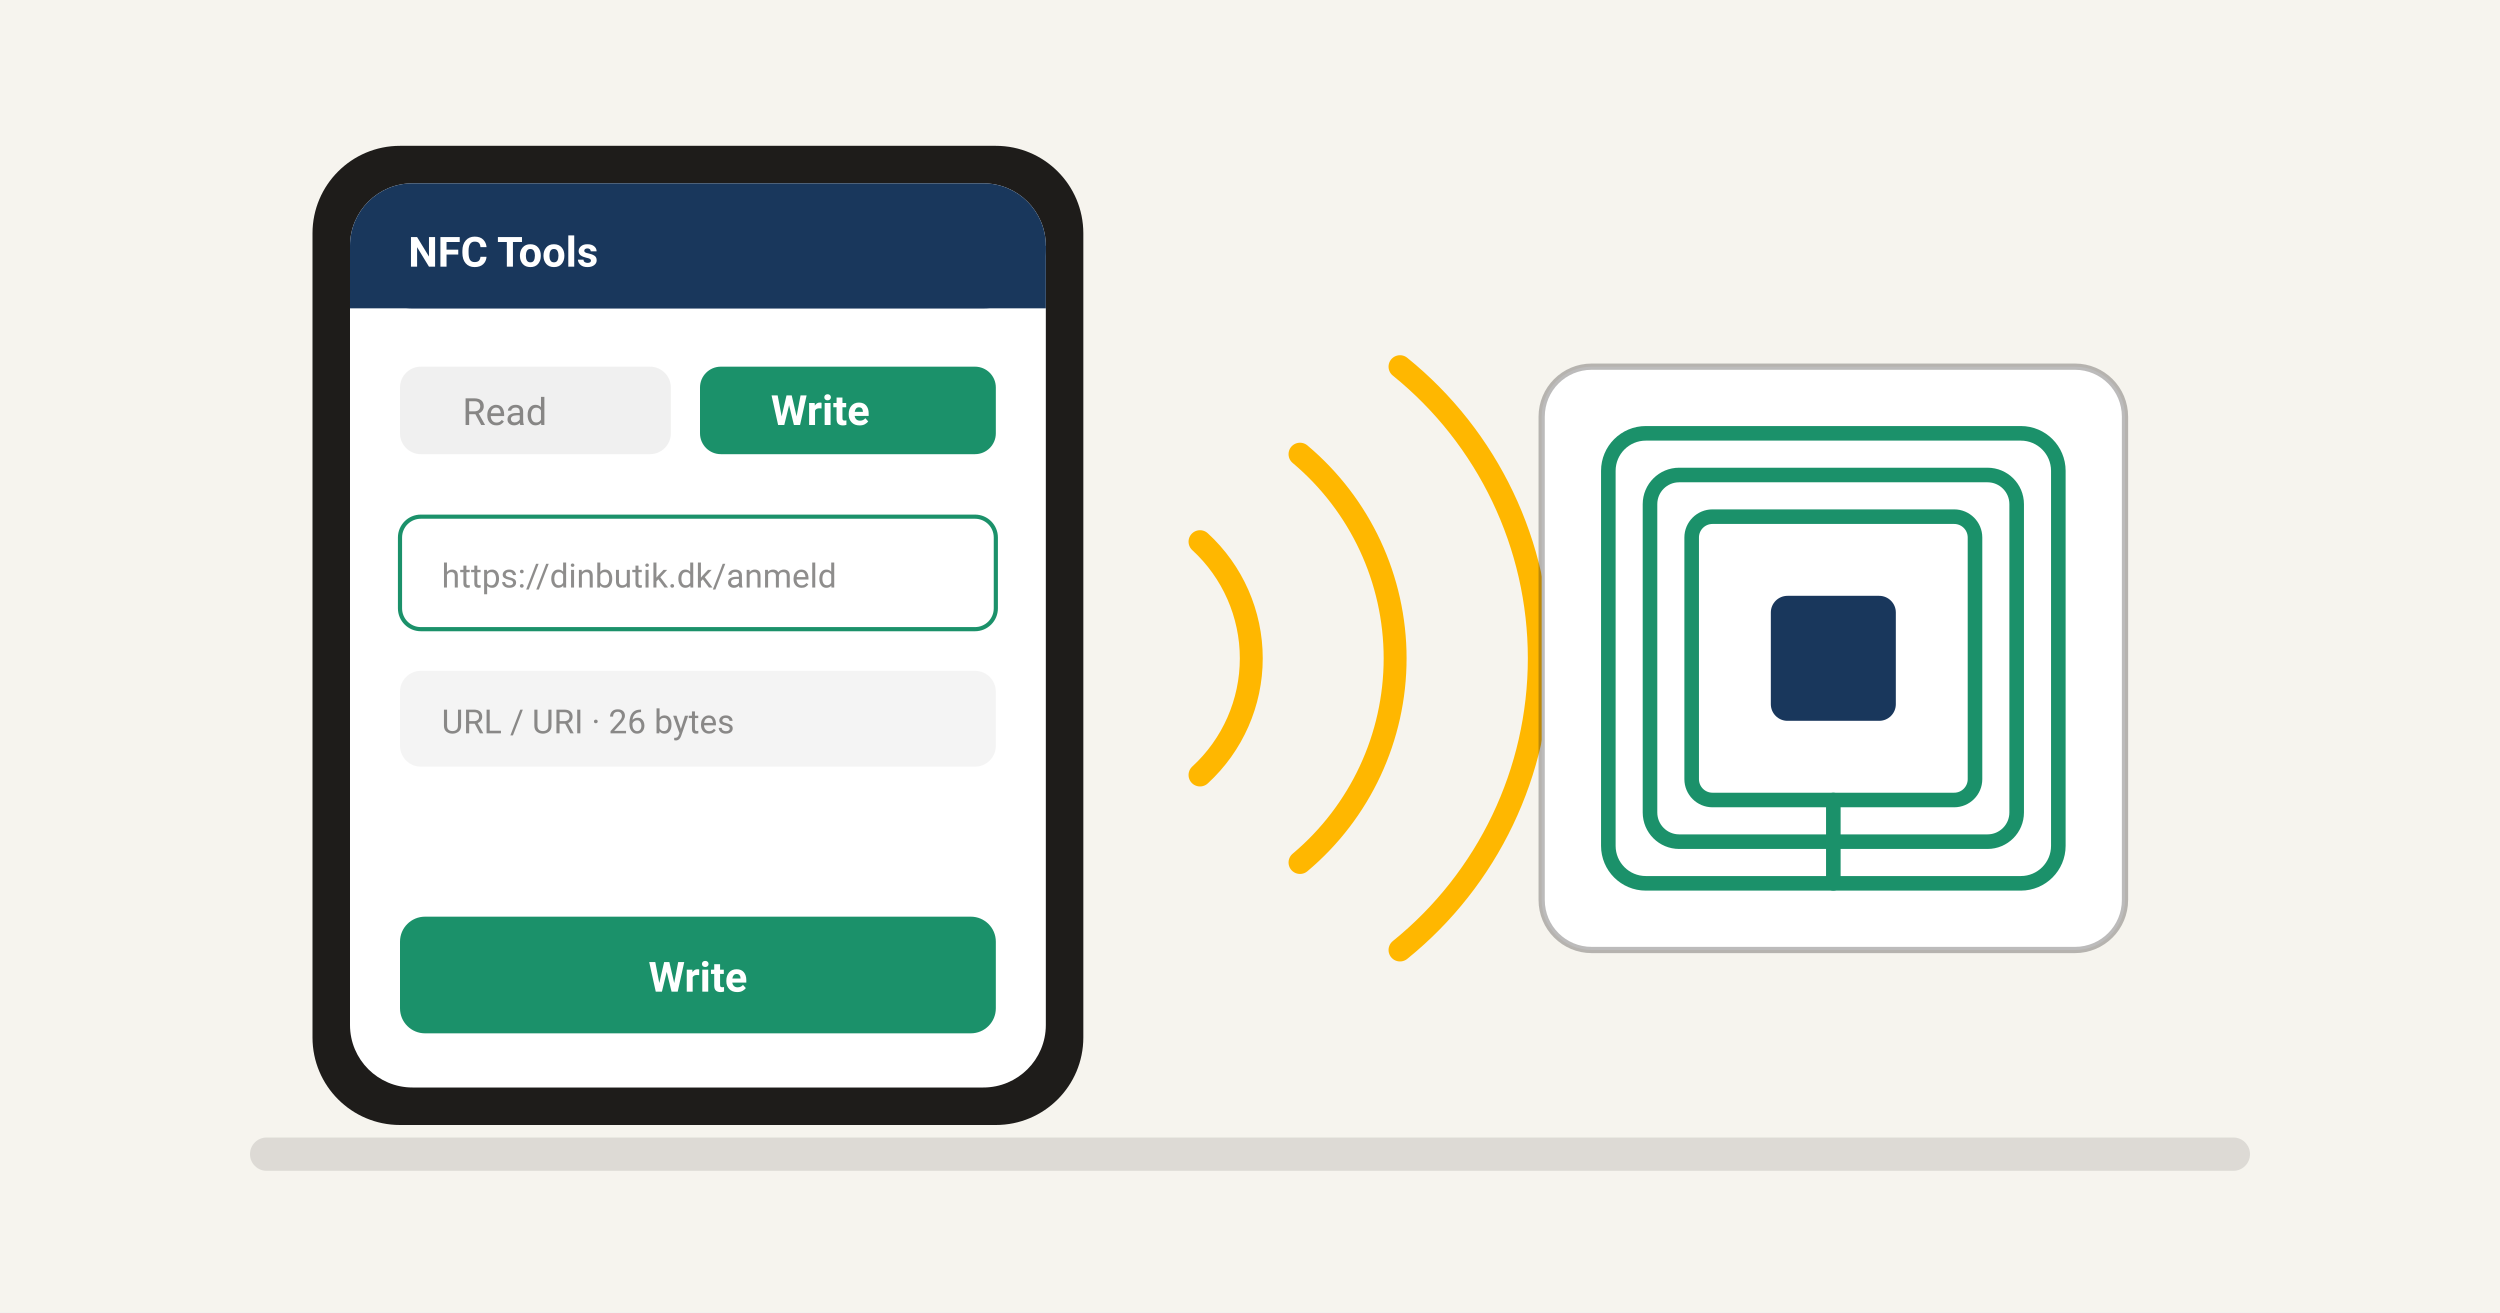
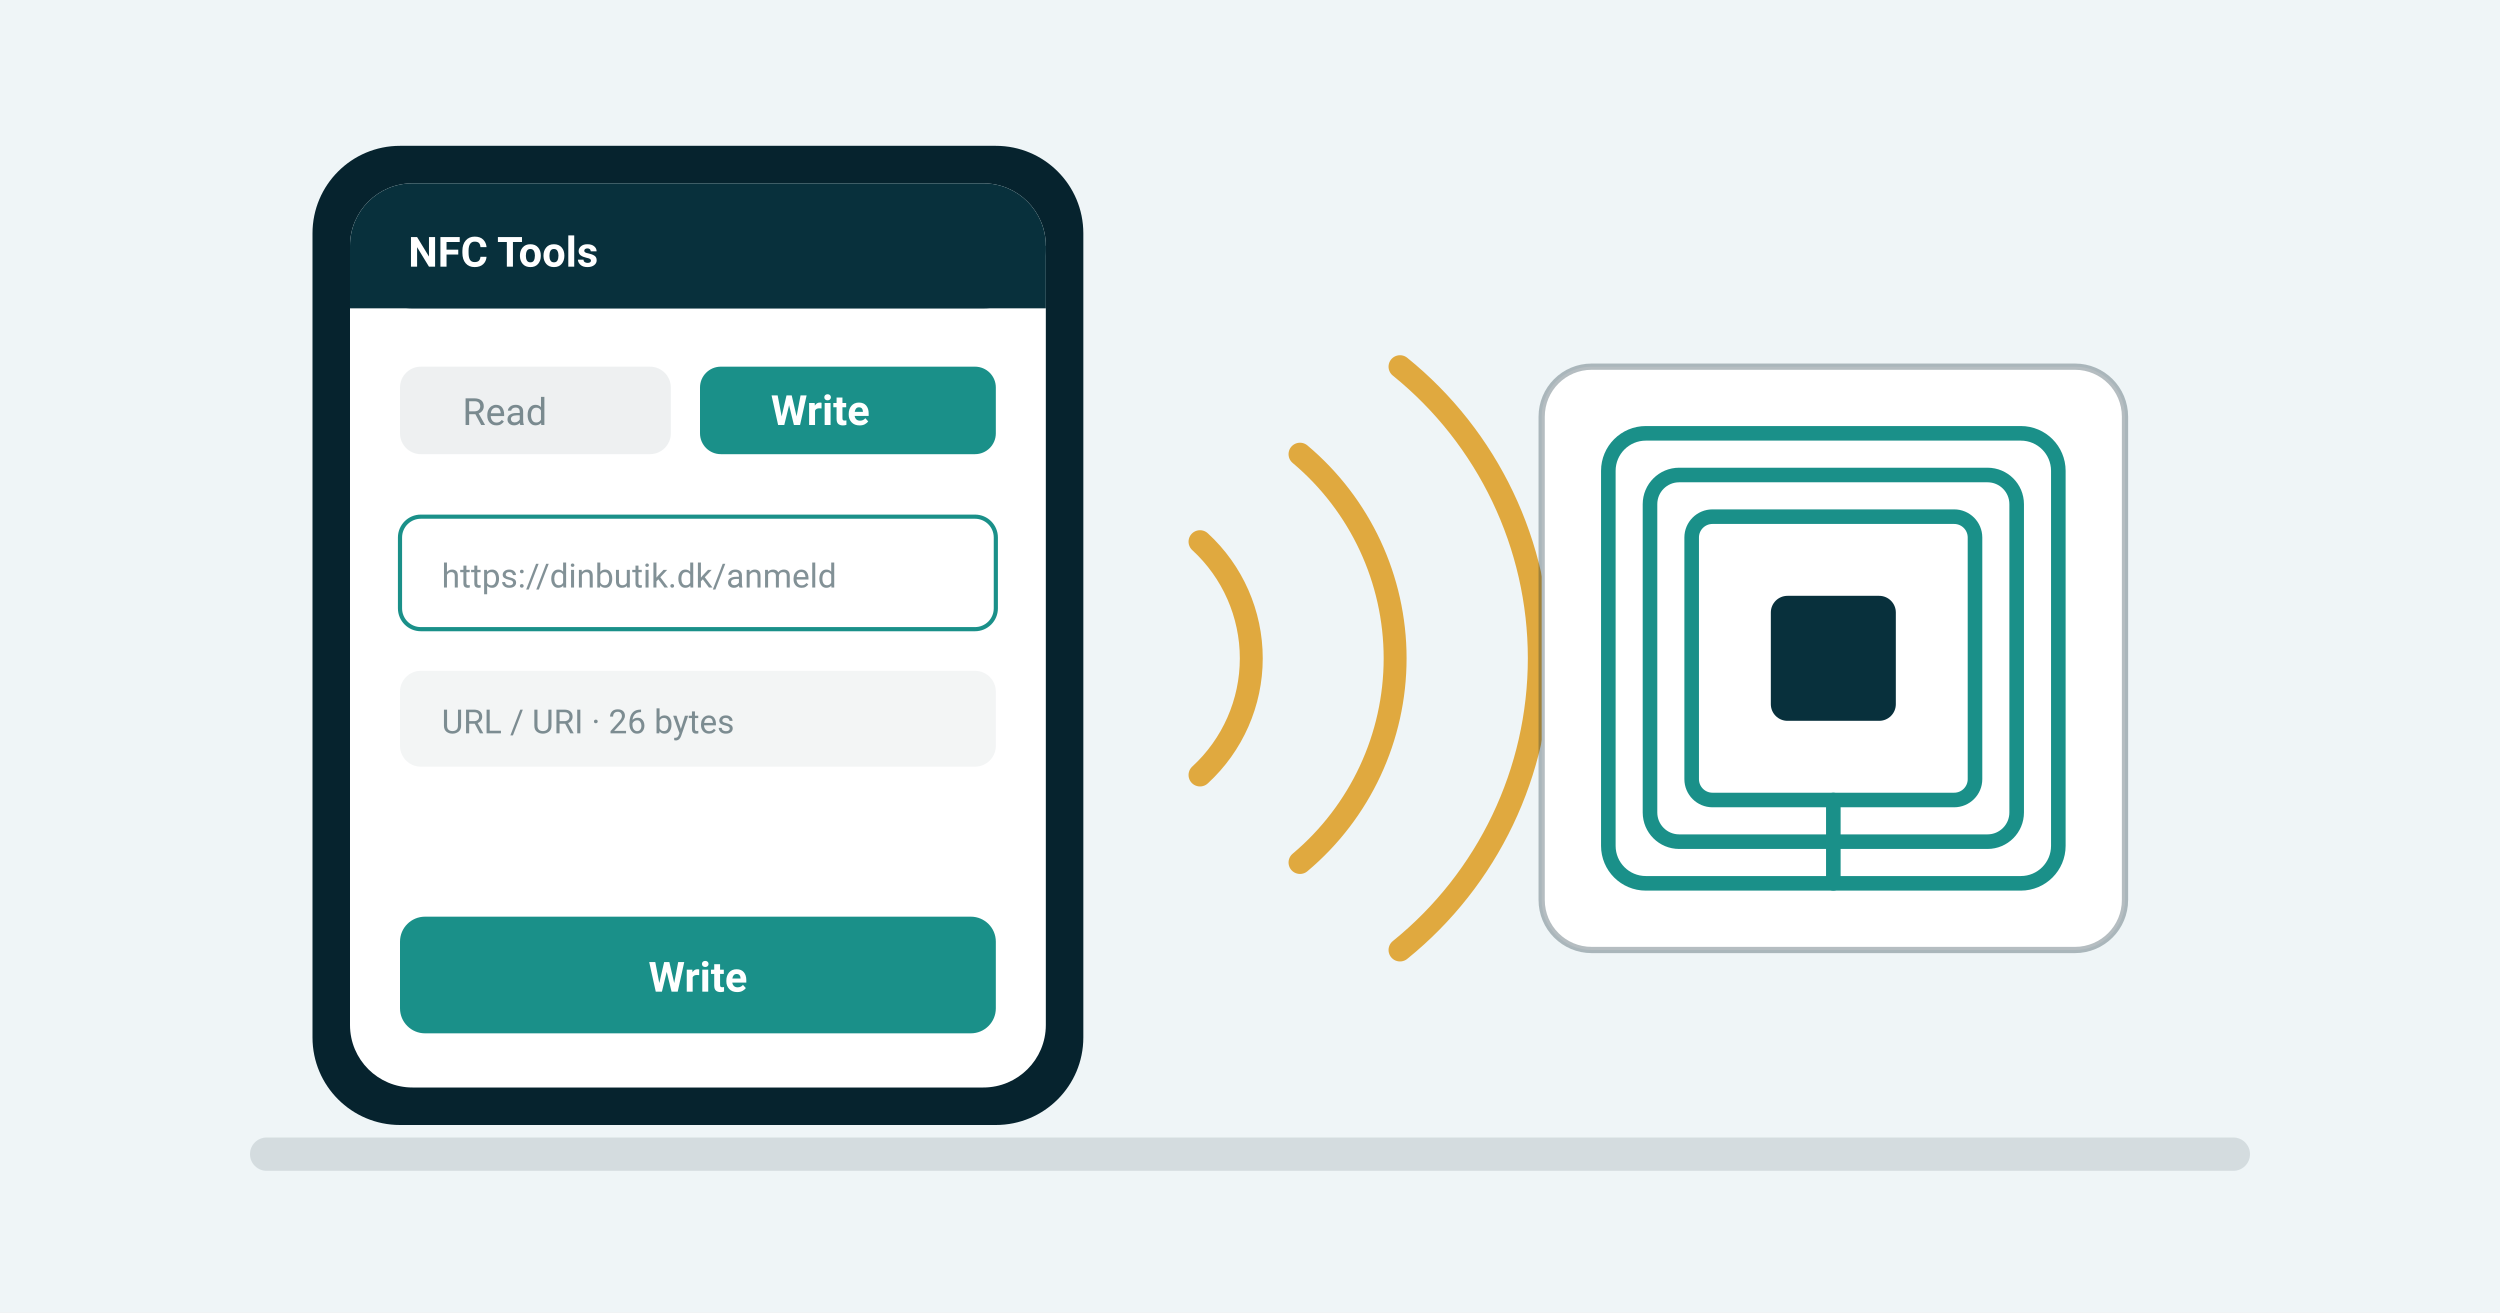
<svg xmlns="http://www.w3.org/2000/svg" viewBox="0 0 1200 630" width="1200" height="630" role="img" aria-label="En telefon med skriveappen åben, mens et NFC-tag holdes hen til den og feltet går imellem">
  <style>
    .ui { font: 600 20px system-ui, -apple-system, "Segoe UI", Roboto, sans-serif; }
-     .uid { font: 400 18px system-ui, -apple-system, "Segoe UI", Roboto, sans-serif; fill: #1e1c1a; opacity: .5; }
+     .uid { font: 400 18px system-ui, -apple-system, "Segoe UI", Roboto, sans-serif; fill: #06232e; opacity: .5; }
  </style>
-   <rect width="1200" height="630" fill="#f6f4ee" />
-   <rect x="120" y="546" width="960" height="16" rx="8" fill="#1e1c1a" opacity="0.12" />
+   <rect width="1200" height="630" fill="#eff5f7" />
+   <rect x="120" y="546" width="960" height="16" rx="8" fill="#06232e" opacity="0.12" />
  <g>
-     <rect x="150" y="70" width="370" height="470" rx="42" fill="#1e1c1a" />
+     <rect x="150" y="70" width="370" height="470" rx="42" fill="#06232e" />
    <rect x="168" y="88" width="334" height="434" rx="30" fill="#ffffff" />
-     <rect x="168" y="88" width="334" height="60" rx="30" fill="#19375c" />
-     <rect x="168" y="118" width="334" height="30" fill="#19375c" />
+     <rect x="168" y="88" width="334" height="60" rx="30" fill="#08303c" />
+     <rect x="168" y="118" width="334" height="30" fill="#08303c" />
    <text x="196" y="128" class="ui" fill="#ffffff">NFC Tools</text>
-     <rect x="192" y="176" width="130" height="42" rx="10" fill="#1e1c1a" opacity=".07" />
+     <rect x="192" y="176" width="130" height="42" rx="10" fill="#06232e" opacity=".07" />
    <text x="222" y="204" class="uid">Read</text>
-     <rect x="336" y="176" width="142" height="42" rx="10" fill="#1b916a" />
+     <rect x="336" y="176" width="142" height="42" rx="10" fill="#1a9089" />
    <text x="370" y="204" class="ui" fill="#ffffff">Write</text>
-     <rect x="192" y="248" width="286" height="54" rx="10" fill="#ffffff" stroke="#1b916a" stroke-width="2" />
+     <rect x="192" y="248" width="286" height="54" rx="10" fill="#ffffff" stroke="#1a9089" stroke-width="2" />
    <text x="212" y="282" class="uid" style="font-size:16px">https://dinbutik.dk/anmeld</text>
-     <rect x="192" y="322" width="286" height="46" rx="10" fill="#1e1c1a" opacity=".05" />
+     <rect x="192" y="322" width="286" height="46" rx="10" fill="#06232e" opacity=".05" />
    <text x="212" y="352" class="uid" style="font-size:16px">URL / URI · 26 bytes</text>
-     <rect x="192" y="440" width="286" height="56" rx="12" fill="#1b916a" />
+     <rect x="192" y="440" width="286" height="56" rx="12" fill="#1a9089" />
    <text x="335" y="476" class="ui" fill="#ffffff" text-anchor="middle">Write</text>
  </g>
-   <g fill="none" stroke="#ffb700" stroke-width="11" stroke-linecap="round">
+   <g fill="none" stroke="#e0a93f" stroke-width="11" stroke-linecap="round">
    <path d="M576 260 A 76 76 0 0 1 576 372" />
    <path d="M624 218 A 128 128 0 0 1 624 414" />
    <path d="M672 176 A 180 180 0 0 1 672 456" />
  </g>
  <g>
    <rect x="740" y="176" width="280" height="280" rx="24" fill="#ffffff" />
-     <rect x="740" y="176" width="280" height="280" rx="24" fill="none" stroke="#1e1c1a" stroke-width="3" opacity=".3" />
-     <g fill="none" stroke="#1b916a" stroke-width="7" stroke-linejoin="round">
+     <rect x="740" y="176" width="280" height="280" rx="24" fill="none" stroke="#06232e" stroke-width="3" opacity=".3" />
+     <g fill="none" stroke="#1a9089" stroke-width="7" stroke-linejoin="round">
      <rect x="772" y="208" width="216" height="216" rx="18" />
      <rect x="792" y="228" width="176" height="176" rx="14" />
      <rect x="812" y="248" width="136" height="136" rx="10" />
    </g>
-     <rect x="850" y="286" width="60" height="60" rx="8" fill="#19375c" />
-     <path d="M880 384 L880 424" fill="none" stroke="#1b916a" stroke-width="7" stroke-linecap="round" />
+     <rect x="850" y="286" width="60" height="60" rx="8" fill="#08303c" />
+     <path d="M880 384 L880 424" fill="none" stroke="#1a9089" stroke-width="7" stroke-linecap="round" />
  </g>
</svg>
